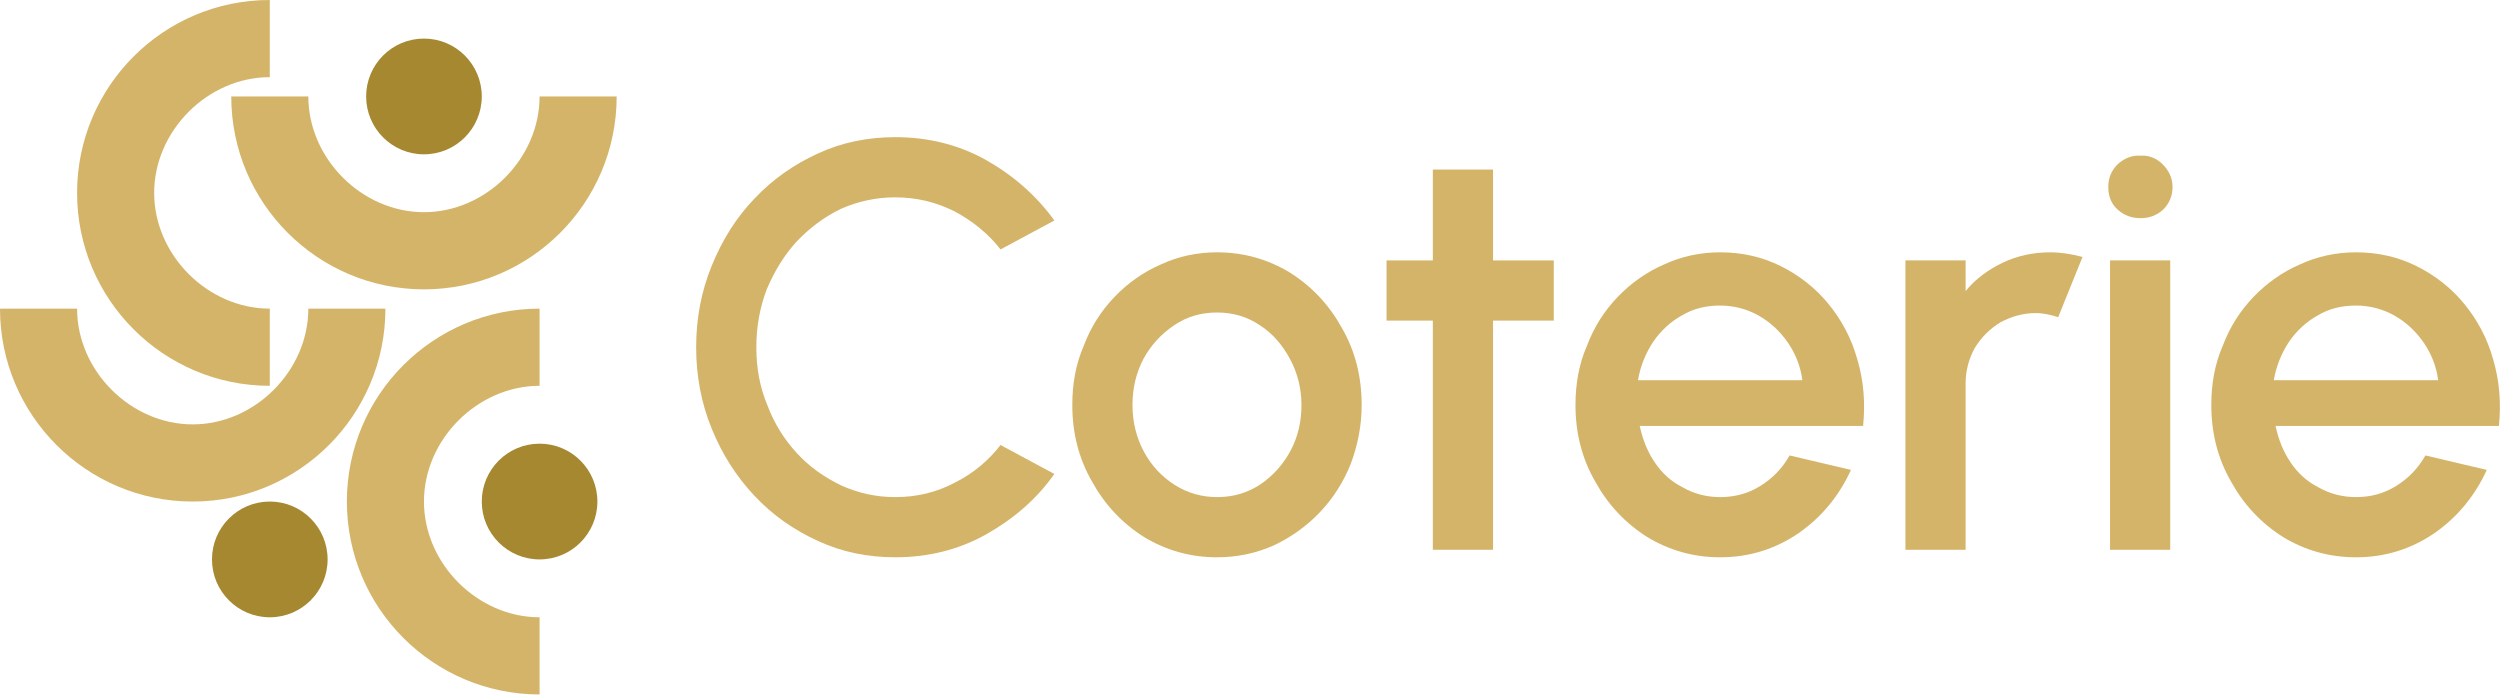
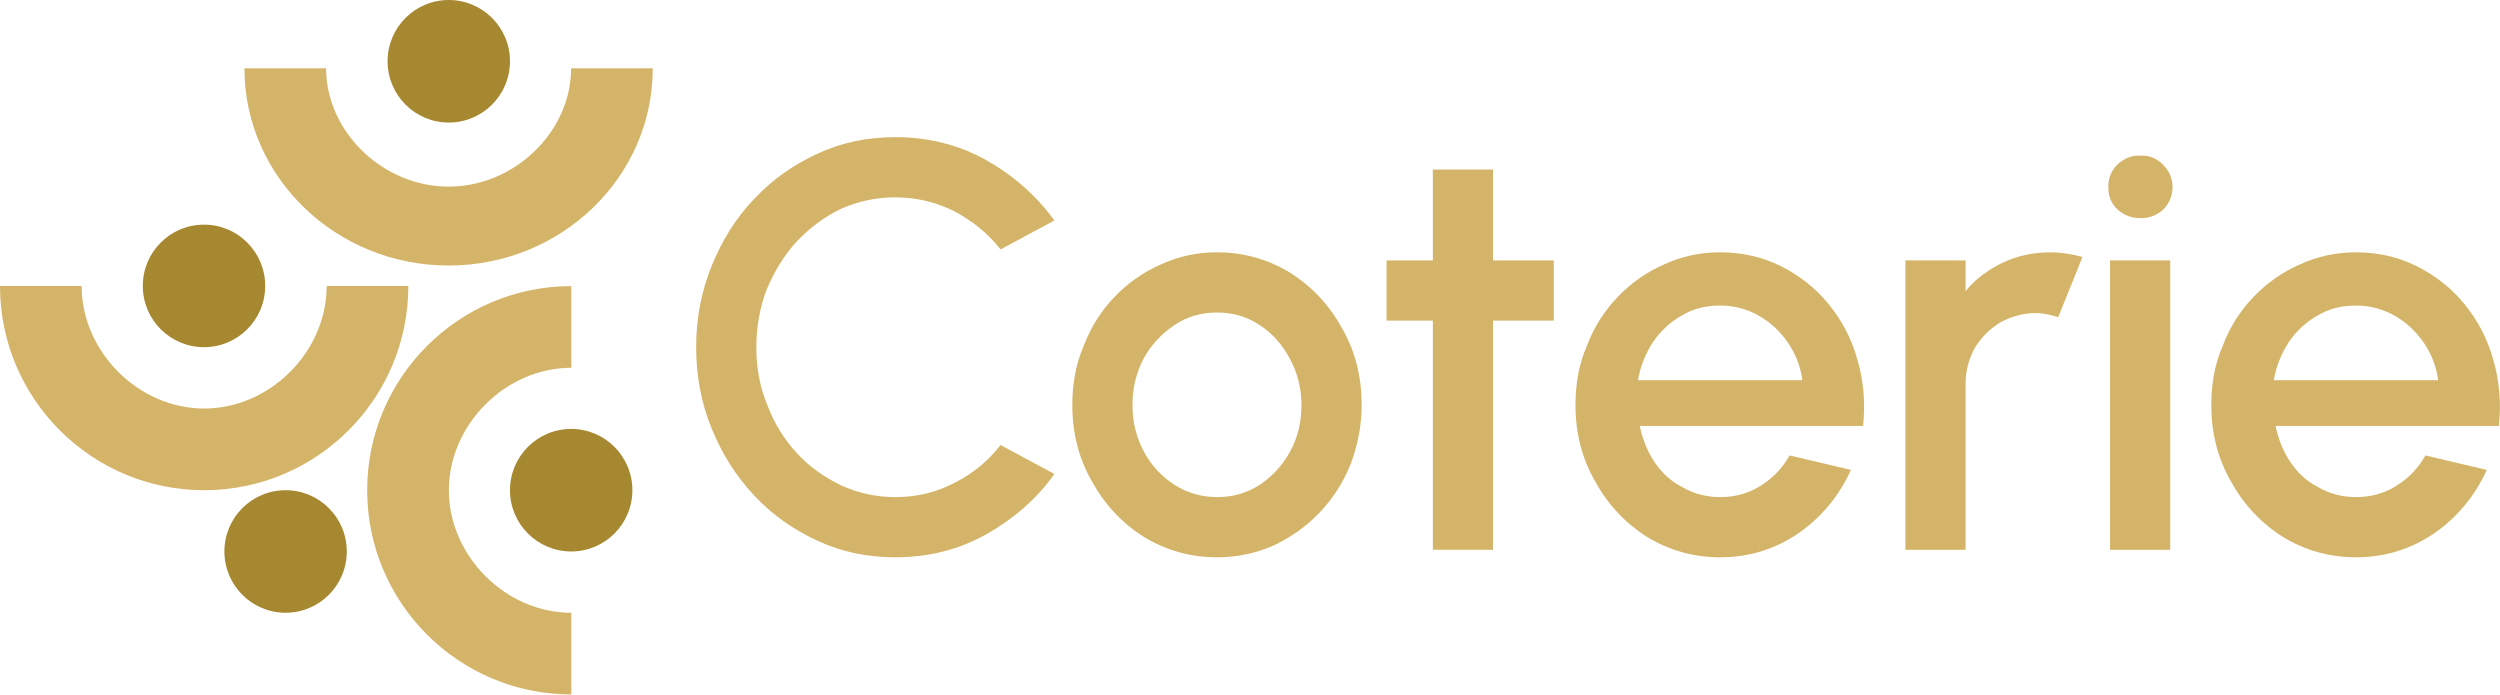
<svg xmlns="http://www.w3.org/2000/svg" width="100%" height="100%" viewBox="0 0 3600 1000" version="1.1" xml:space="preserve" style="fill-rule:evenodd;clip-rule:evenodd;stroke-linejoin:round;stroke-miterlimit:2;">
-   <g transform="matrix(0.555,0,0,0.555556,-138.75,-55.55556)">
-     <g transform="matrix(0,-0.426439,0.426439,0,-193.0704,1888.38)">
+   <g transform="matrix(0.5875,0,0,0.588235,-146.875,-117.6471)">
+     <g transform="matrix(0,-0.41177,0.426802,0,-194.8091,1852.659)">
      <path d="M3607.5,4791C2960.38,4791 2435,4265.62 2435,3618.5C2435,2971.38 2960.38,2446 3607.5,2446L3607.5,2915C3230.013,2915 2904,3241.013 2904,3618.5C2904,3995.987 3230.013,4322 3607.5,4322L3607.5,4791Z" style="fill:rgb(212,180,104);" />
    </g>
-     <g transform="matrix(0.426439,0,0,0.426439,111.6205,-143.0704)">
+     <g transform="matrix(0.426802,0,0,0.426269,110.7367,-142.2531)">
      <path d="M3607.5,4791C2960.38,4791 2435,4265.62 2435,3618.5C2435,2971.38 2960.38,2446 3607.5,2446L3607.5,2915C3230.013,2915 2904,3241.013 2904,3618.5C2904,3995.987 3230.013,4322 3607.5,4322L3607.5,4791Z" style="fill:rgb(212,180,104);" />
    </g>
-     <g transform="matrix(0.426439,0,-0,0.426439,-588.3795,-943.0704)">
-       <path d="M3607.5,4791C2960.38,4791 2435,4265.62 2435,3618.5C2435,2971.38 2960.38,2446 3607.5,2446L3607.5,2915C3230.013,2915 2904,3241.013 2904,3618.5C2904,3995.987 3230.013,4322 3607.5,4322L3607.5,4791Z" style="fill:rgb(212,180,104);" />
-     </g>
-     <g transform="matrix(0,-0.426439,0.426439,0,-793.0704,2438.38)">
+     <g transform="matrix(0,-0.426269,0.426802,0,-793.9581,2437.964)">
      <path d="M3607.5,4791C2960.38,4791 2435,4265.62 2435,3618.5C2435,2971.38 2960.38,2446 3607.5,2446L3607.5,2915C3230.013,2915 2904,3241.013 2904,3618.5C2904,3995.987 3230.013,4322 3607.5,4322L3607.5,4791Z" style="fill:rgb(212,180,104);" />
    </g>
    <g transform="matrix(1.195219,0,0,1.195219,-6382.47,-3787.849)">
      <circle cx="6720.5" cy="4340.5" r="125.5" style="fill:rgb(166,136,48);" />
    </g>
    <g transform="matrix(1.195219,0,0,1.195219,-7082.47,-3637.849)">
+       <circle cx="6720.5" cy="4340.5" r="125.5" style="fill:rgb(166,136,48);" />
+     </g>
+     <g transform="matrix(1.195219,0,0,1.195219,-7282.47,-4287.929)">
      <circle cx="6720.5" cy="4340.5" r="125.5" style="fill:rgb(166,136,48);" />
    </g>
    <g transform="matrix(1.195219,0,0,1.195219,-6682.47,-4837.849)">
      <circle cx="6720.5" cy="4340.5" r="125.5" style="fill:rgb(166,136,48);" />
    </g>
  </g>
  <g transform="matrix(2.031255,0,0,2.031255,-1857.331,-259.4351)">
    <g transform="matrix(410.2554,0,0,410.2554,1391.482,517.4642)">
      <path d="M0.384,0.013C0.337,0.013 0.292,0.004 0.251,-0.015C0.209,-0.034 0.172,-0.06 0.141,-0.093C0.109,-0.127 0.085,-0.165 0.067,-0.209C0.049,-0.253 0.04,-0.3 0.04,-0.35C0.04,-0.4 0.049,-0.447 0.067,-0.491C0.085,-0.535 0.109,-0.574 0.141,-0.607C0.172,-0.64 0.209,-0.666 0.251,-0.685C0.292,-0.704 0.337,-0.713 0.384,-0.713C0.441,-0.713 0.493,-0.7 0.54,-0.674C0.588,-0.647 0.628,-0.612 0.659,-0.569L0.566,-0.519C0.545,-0.546 0.518,-0.568 0.486,-0.585C0.454,-0.601 0.42,-0.609 0.384,-0.609C0.351,-0.609 0.319,-0.602 0.29,-0.589C0.261,-0.575 0.236,-0.556 0.214,-0.533C0.192,-0.509 0.175,-0.481 0.162,-0.45C0.15,-0.419 0.144,-0.385 0.144,-0.35C0.144,-0.314 0.15,-0.281 0.163,-0.25C0.175,-0.218 0.192,-0.191 0.214,-0.167C0.236,-0.143 0.262,-0.125 0.291,-0.111C0.32,-0.098 0.351,-0.091 0.384,-0.091C0.421,-0.091 0.455,-0.099 0.487,-0.116C0.519,-0.132 0.545,-0.154 0.566,-0.181L0.659,-0.131C0.628,-0.087 0.588,-0.053 0.54,-0.026C0.493,-0 0.441,0.013 0.384,0.013Z" style="fill:rgb(212,180,104);fill-rule:nonzero;" />
    </g>
    <g transform="matrix(410.2554,0,0,410.2554,1662.25,517.4642)">
      <path d="M0.28,0.013C0.234,0.013 0.192,0.001 0.154,-0.022C0.116,-0.046 0.086,-0.078 0.064,-0.118C0.041,-0.158 0.03,-0.202 0.03,-0.25C0.03,-0.287 0.036,-0.321 0.05,-0.353C0.062,-0.385 0.08,-0.413 0.103,-0.437C0.126,-0.461 0.153,-0.48 0.183,-0.493C0.213,-0.507 0.246,-0.514 0.28,-0.514C0.326,-0.514 0.368,-0.502 0.406,-0.479C0.444,-0.455 0.474,-0.423 0.496,-0.383C0.519,-0.343 0.53,-0.299 0.53,-0.25C0.53,-0.214 0.523,-0.18 0.511,-0.148C0.498,-0.116 0.48,-0.088 0.457,-0.064C0.434,-0.04 0.407,-0.021 0.377,-0.007C0.347,0.006 0.315,0.013 0.28,0.013ZM0.28,-0.091C0.308,-0.091 0.332,-0.098 0.355,-0.113C0.377,-0.128 0.394,-0.147 0.407,-0.171C0.42,-0.195 0.426,-0.222 0.426,-0.25C0.426,-0.279 0.419,-0.306 0.406,-0.33C0.393,-0.354 0.376,-0.374 0.354,-0.388C0.332,-0.403 0.307,-0.41 0.28,-0.41C0.253,-0.41 0.228,-0.403 0.206,-0.388C0.184,-0.373 0.166,-0.354 0.153,-0.33C0.14,-0.305 0.134,-0.279 0.134,-0.25C0.134,-0.22 0.141,-0.193 0.154,-0.169C0.167,-0.145 0.185,-0.126 0.207,-0.112C0.229,-0.098 0.254,-0.091 0.28,-0.091Z" style="fill:rgb(212,180,104);fill-rule:nonzero;" />
    </g>
    <g transform="matrix(410.2554,0,0,410.2554,1882.968,517.4642)">
      <path d="M0.324,-0.396L0.219,-0.396L0.219,-0L0.115,-0L0.115,-0.396L0.035,-0.396L0.035,-0.5L0.115,-0.5L0.115,-0.657L0.219,-0.657L0.219,-0.5L0.324,-0.5L0.324,-0.396Z" style="fill:rgb(212,180,104);fill-rule:nonzero;" />
    </g>
    <g transform="matrix(410.2554,0,0,410.2554,2018.967,517.4642)">
      <path d="M0.28,0.013C0.234,0.013 0.192,0.001 0.154,-0.022C0.116,-0.046 0.086,-0.078 0.064,-0.118C0.041,-0.158 0.03,-0.202 0.03,-0.25C0.03,-0.287 0.036,-0.321 0.05,-0.353C0.062,-0.385 0.08,-0.413 0.103,-0.437C0.126,-0.461 0.153,-0.48 0.183,-0.493C0.213,-0.507 0.246,-0.514 0.28,-0.514C0.318,-0.514 0.353,-0.506 0.385,-0.49C0.417,-0.474 0.445,-0.452 0.467,-0.425C0.49,-0.397 0.507,-0.365 0.517,-0.329C0.528,-0.292 0.531,-0.254 0.527,-0.214L0.141,-0.214C0.146,-0.191 0.154,-0.17 0.167,-0.151C0.179,-0.133 0.195,-0.118 0.215,-0.108C0.234,-0.097 0.256,-0.091 0.28,-0.091C0.305,-0.091 0.328,-0.097 0.349,-0.11C0.37,-0.123 0.387,-0.14 0.4,-0.163L0.506,-0.138C0.486,-0.094 0.456,-0.057 0.416,-0.029C0.375,-0.001 0.33,0.013 0.28,0.013ZM0.138,-0.293L0.422,-0.293C0.419,-0.317 0.41,-0.339 0.397,-0.358C0.383,-0.378 0.367,-0.393 0.346,-0.405C0.326,-0.416 0.304,-0.422 0.28,-0.422C0.256,-0.422 0.234,-0.417 0.214,-0.405C0.194,-0.394 0.177,-0.378 0.164,-0.359C0.151,-0.339 0.142,-0.317 0.138,-0.293Z" style="fill:rgb(212,180,104);fill-rule:nonzero;" />
    </g>
    <g transform="matrix(410.2554,0,0,410.2554,2240.561,517.4642)">
      <path d="M0.06,-0L0.06,-0.5L0.164,-0.5L0.164,-0.447C0.181,-0.468 0.203,-0.484 0.228,-0.496C0.253,-0.508 0.281,-0.514 0.31,-0.514C0.329,-0.514 0.347,-0.511 0.366,-0.506L0.324,-0.402C0.311,-0.406 0.298,-0.409 0.285,-0.409C0.263,-0.409 0.243,-0.403 0.224,-0.393C0.206,-0.382 0.191,-0.367 0.18,-0.349C0.17,-0.331 0.164,-0.31 0.164,-0.288L0.164,-0L0.06,-0Z" style="fill:rgb(212,180,104);fill-rule:nonzero;" />
    </g>
    <g transform="matrix(410.2554,0,0,410.2554,2385.611,517.4642)">
      <path d="M0.06,-0.5L0.164,-0.5L0.164,-0L0.06,-0L0.06,-0.5ZM0.113,-0.573C0.097,-0.573 0.084,-0.578 0.073,-0.588C0.062,-0.598 0.057,-0.611 0.057,-0.627C0.057,-0.642 0.062,-0.655 0.073,-0.666C0.084,-0.676 0.097,-0.682 0.113,-0.681C0.128,-0.682 0.141,-0.676 0.151,-0.666C0.162,-0.655 0.168,-0.642 0.168,-0.627C0.168,-0.611 0.162,-0.598 0.152,-0.588C0.141,-0.578 0.128,-0.573 0.113,-0.573Z" style="fill:rgb(212,180,104);fill-rule:nonzero;" />
    </g>
    <g transform="matrix(410.2554,0,0,410.2554,2469.711,517.4642)">
      <path d="M0.28,0.013C0.234,0.013 0.192,0.001 0.154,-0.022C0.116,-0.046 0.086,-0.078 0.064,-0.118C0.041,-0.158 0.03,-0.202 0.03,-0.25C0.03,-0.287 0.036,-0.321 0.05,-0.353C0.062,-0.385 0.08,-0.413 0.103,-0.437C0.126,-0.461 0.153,-0.48 0.183,-0.493C0.213,-0.507 0.246,-0.514 0.28,-0.514C0.318,-0.514 0.353,-0.506 0.385,-0.49C0.417,-0.474 0.445,-0.452 0.467,-0.425C0.49,-0.397 0.507,-0.365 0.517,-0.329C0.528,-0.292 0.531,-0.254 0.527,-0.214L0.141,-0.214C0.146,-0.191 0.154,-0.17 0.167,-0.151C0.179,-0.133 0.195,-0.118 0.215,-0.108C0.234,-0.097 0.256,-0.091 0.28,-0.091C0.305,-0.091 0.328,-0.097 0.349,-0.11C0.37,-0.123 0.387,-0.14 0.4,-0.163L0.506,-0.138C0.486,-0.094 0.456,-0.057 0.416,-0.029C0.375,-0.001 0.33,0.013 0.28,0.013ZM0.138,-0.293L0.422,-0.293C0.419,-0.317 0.41,-0.339 0.397,-0.358C0.383,-0.378 0.367,-0.393 0.346,-0.405C0.326,-0.416 0.304,-0.422 0.28,-0.422C0.256,-0.422 0.234,-0.417 0.214,-0.405C0.194,-0.394 0.177,-0.378 0.164,-0.359C0.151,-0.339 0.142,-0.317 0.138,-0.293Z" style="fill:rgb(212,180,104);fill-rule:nonzero;" />
    </g>
    <g transform="matrix(410.2554,0,0,410.2554,2699.1,517.4642)">
        </g>
  </g>
</svg>
